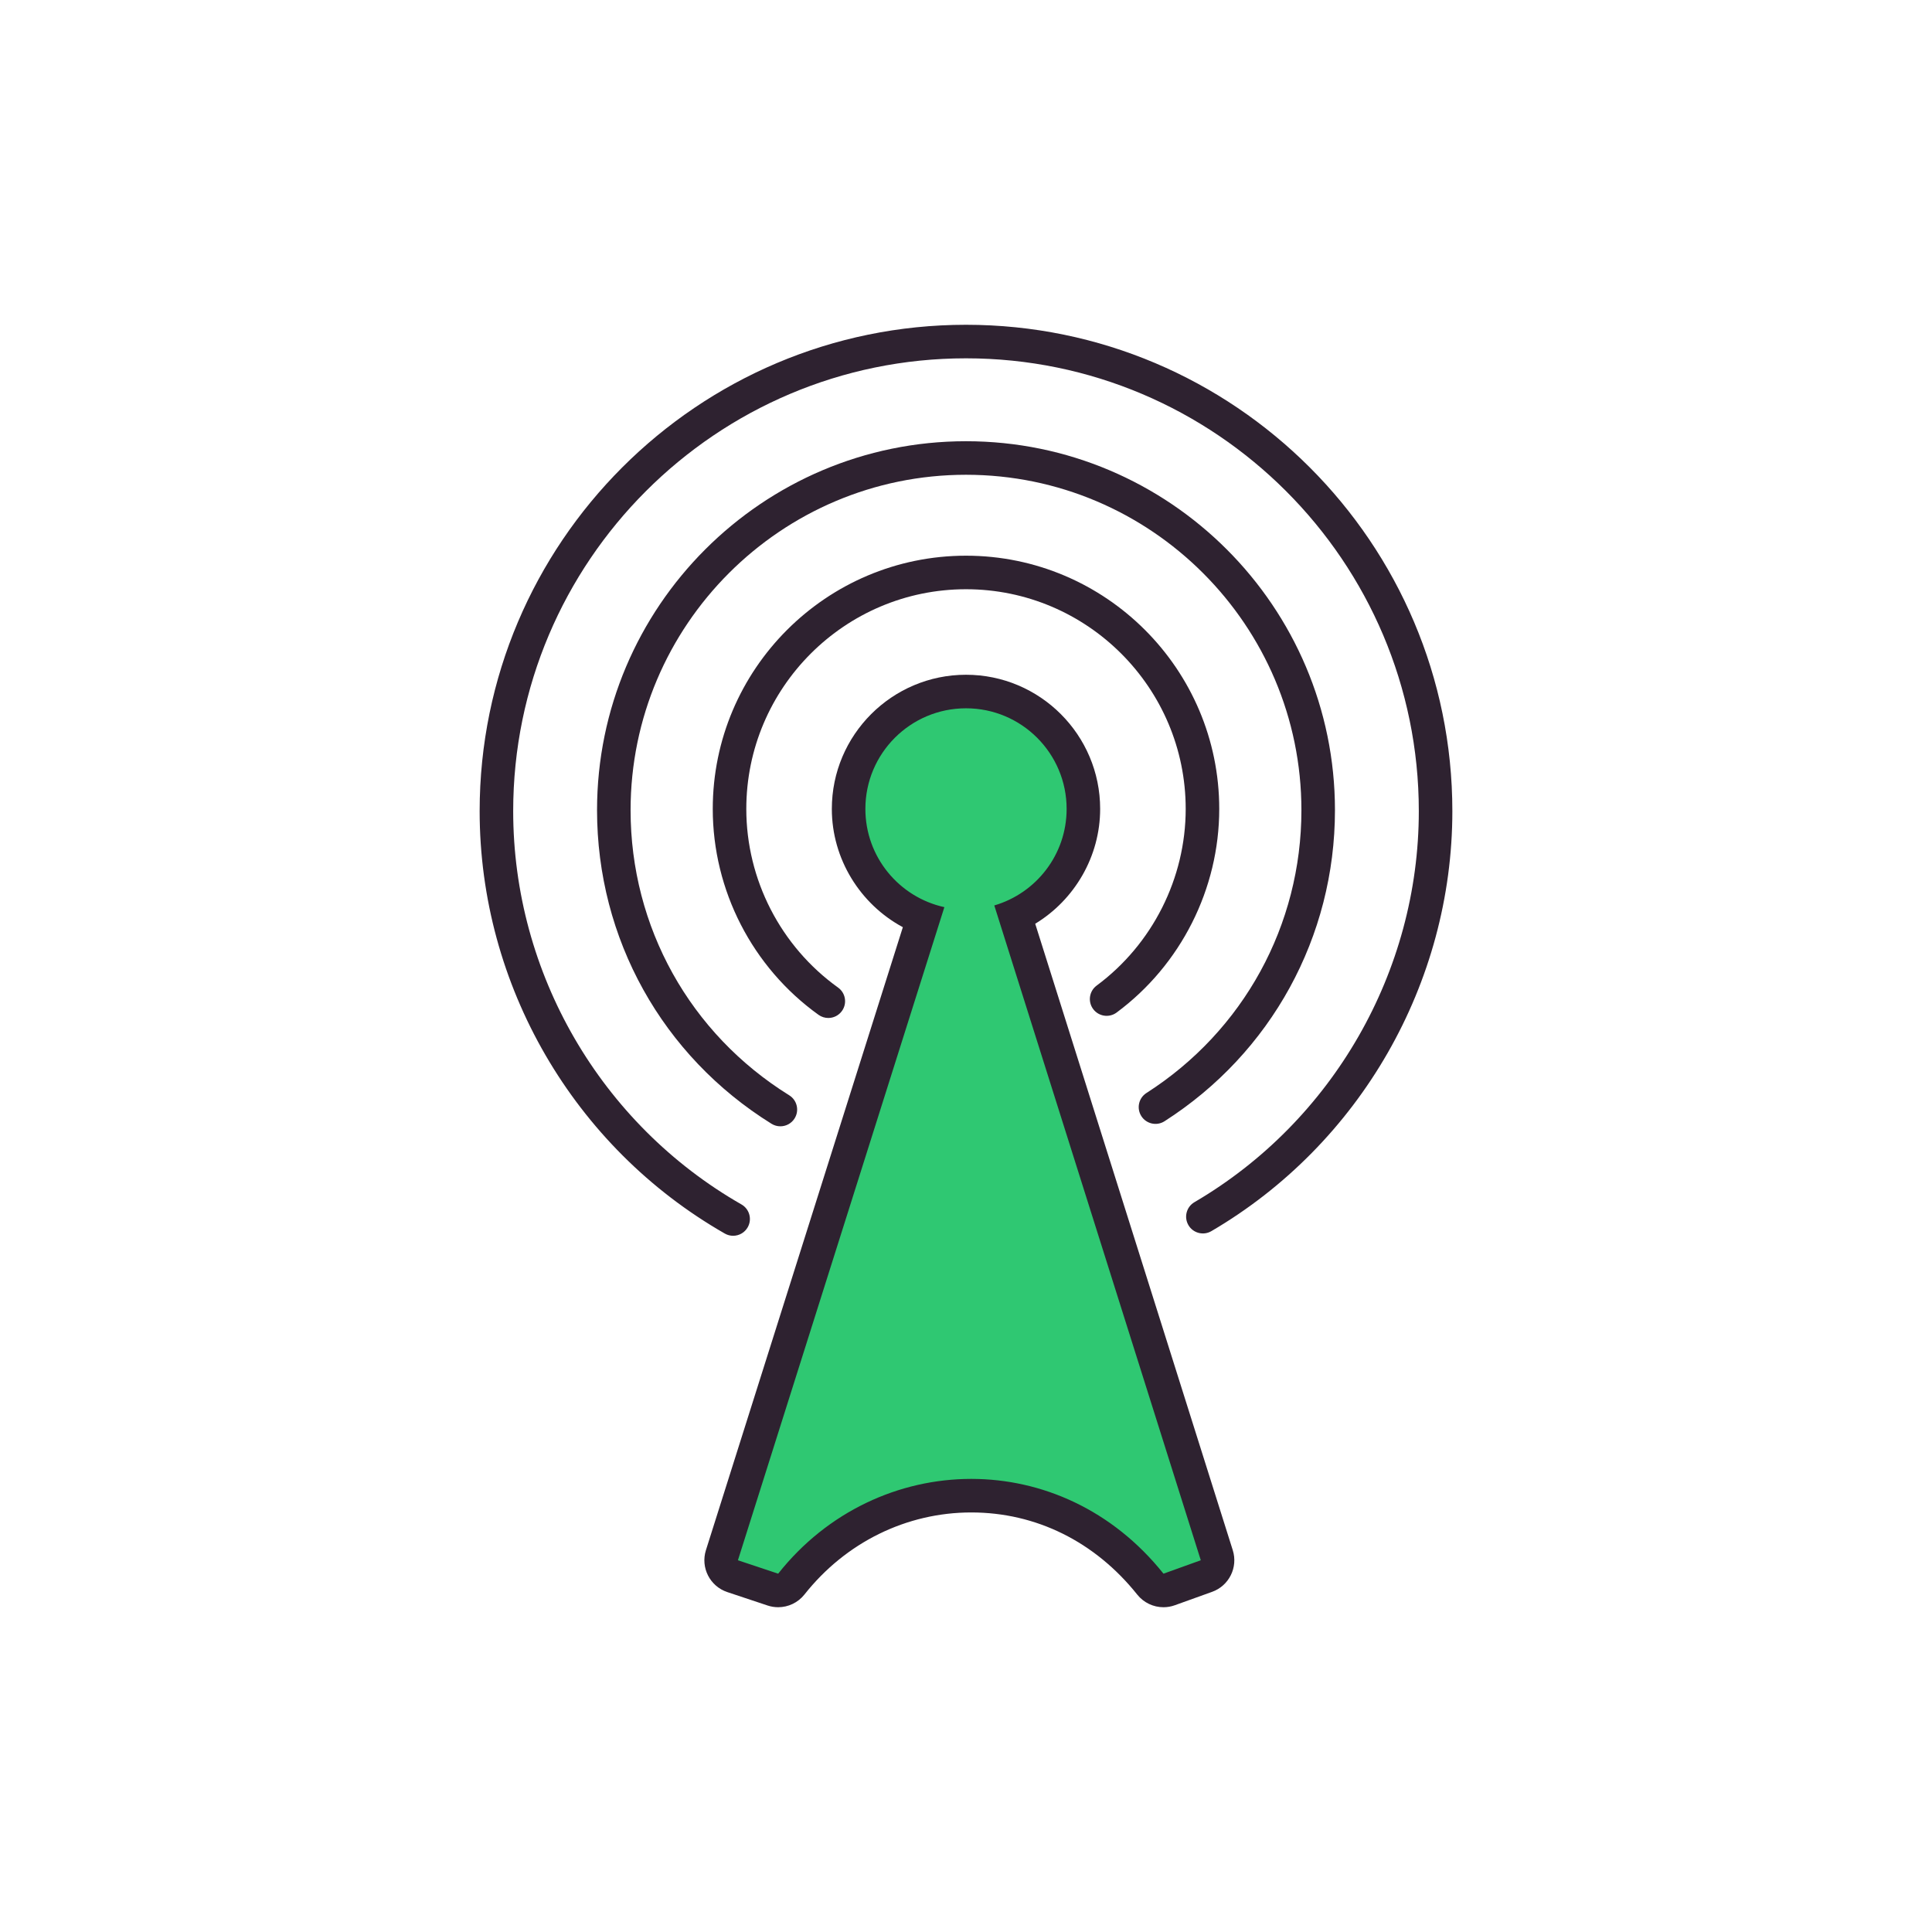
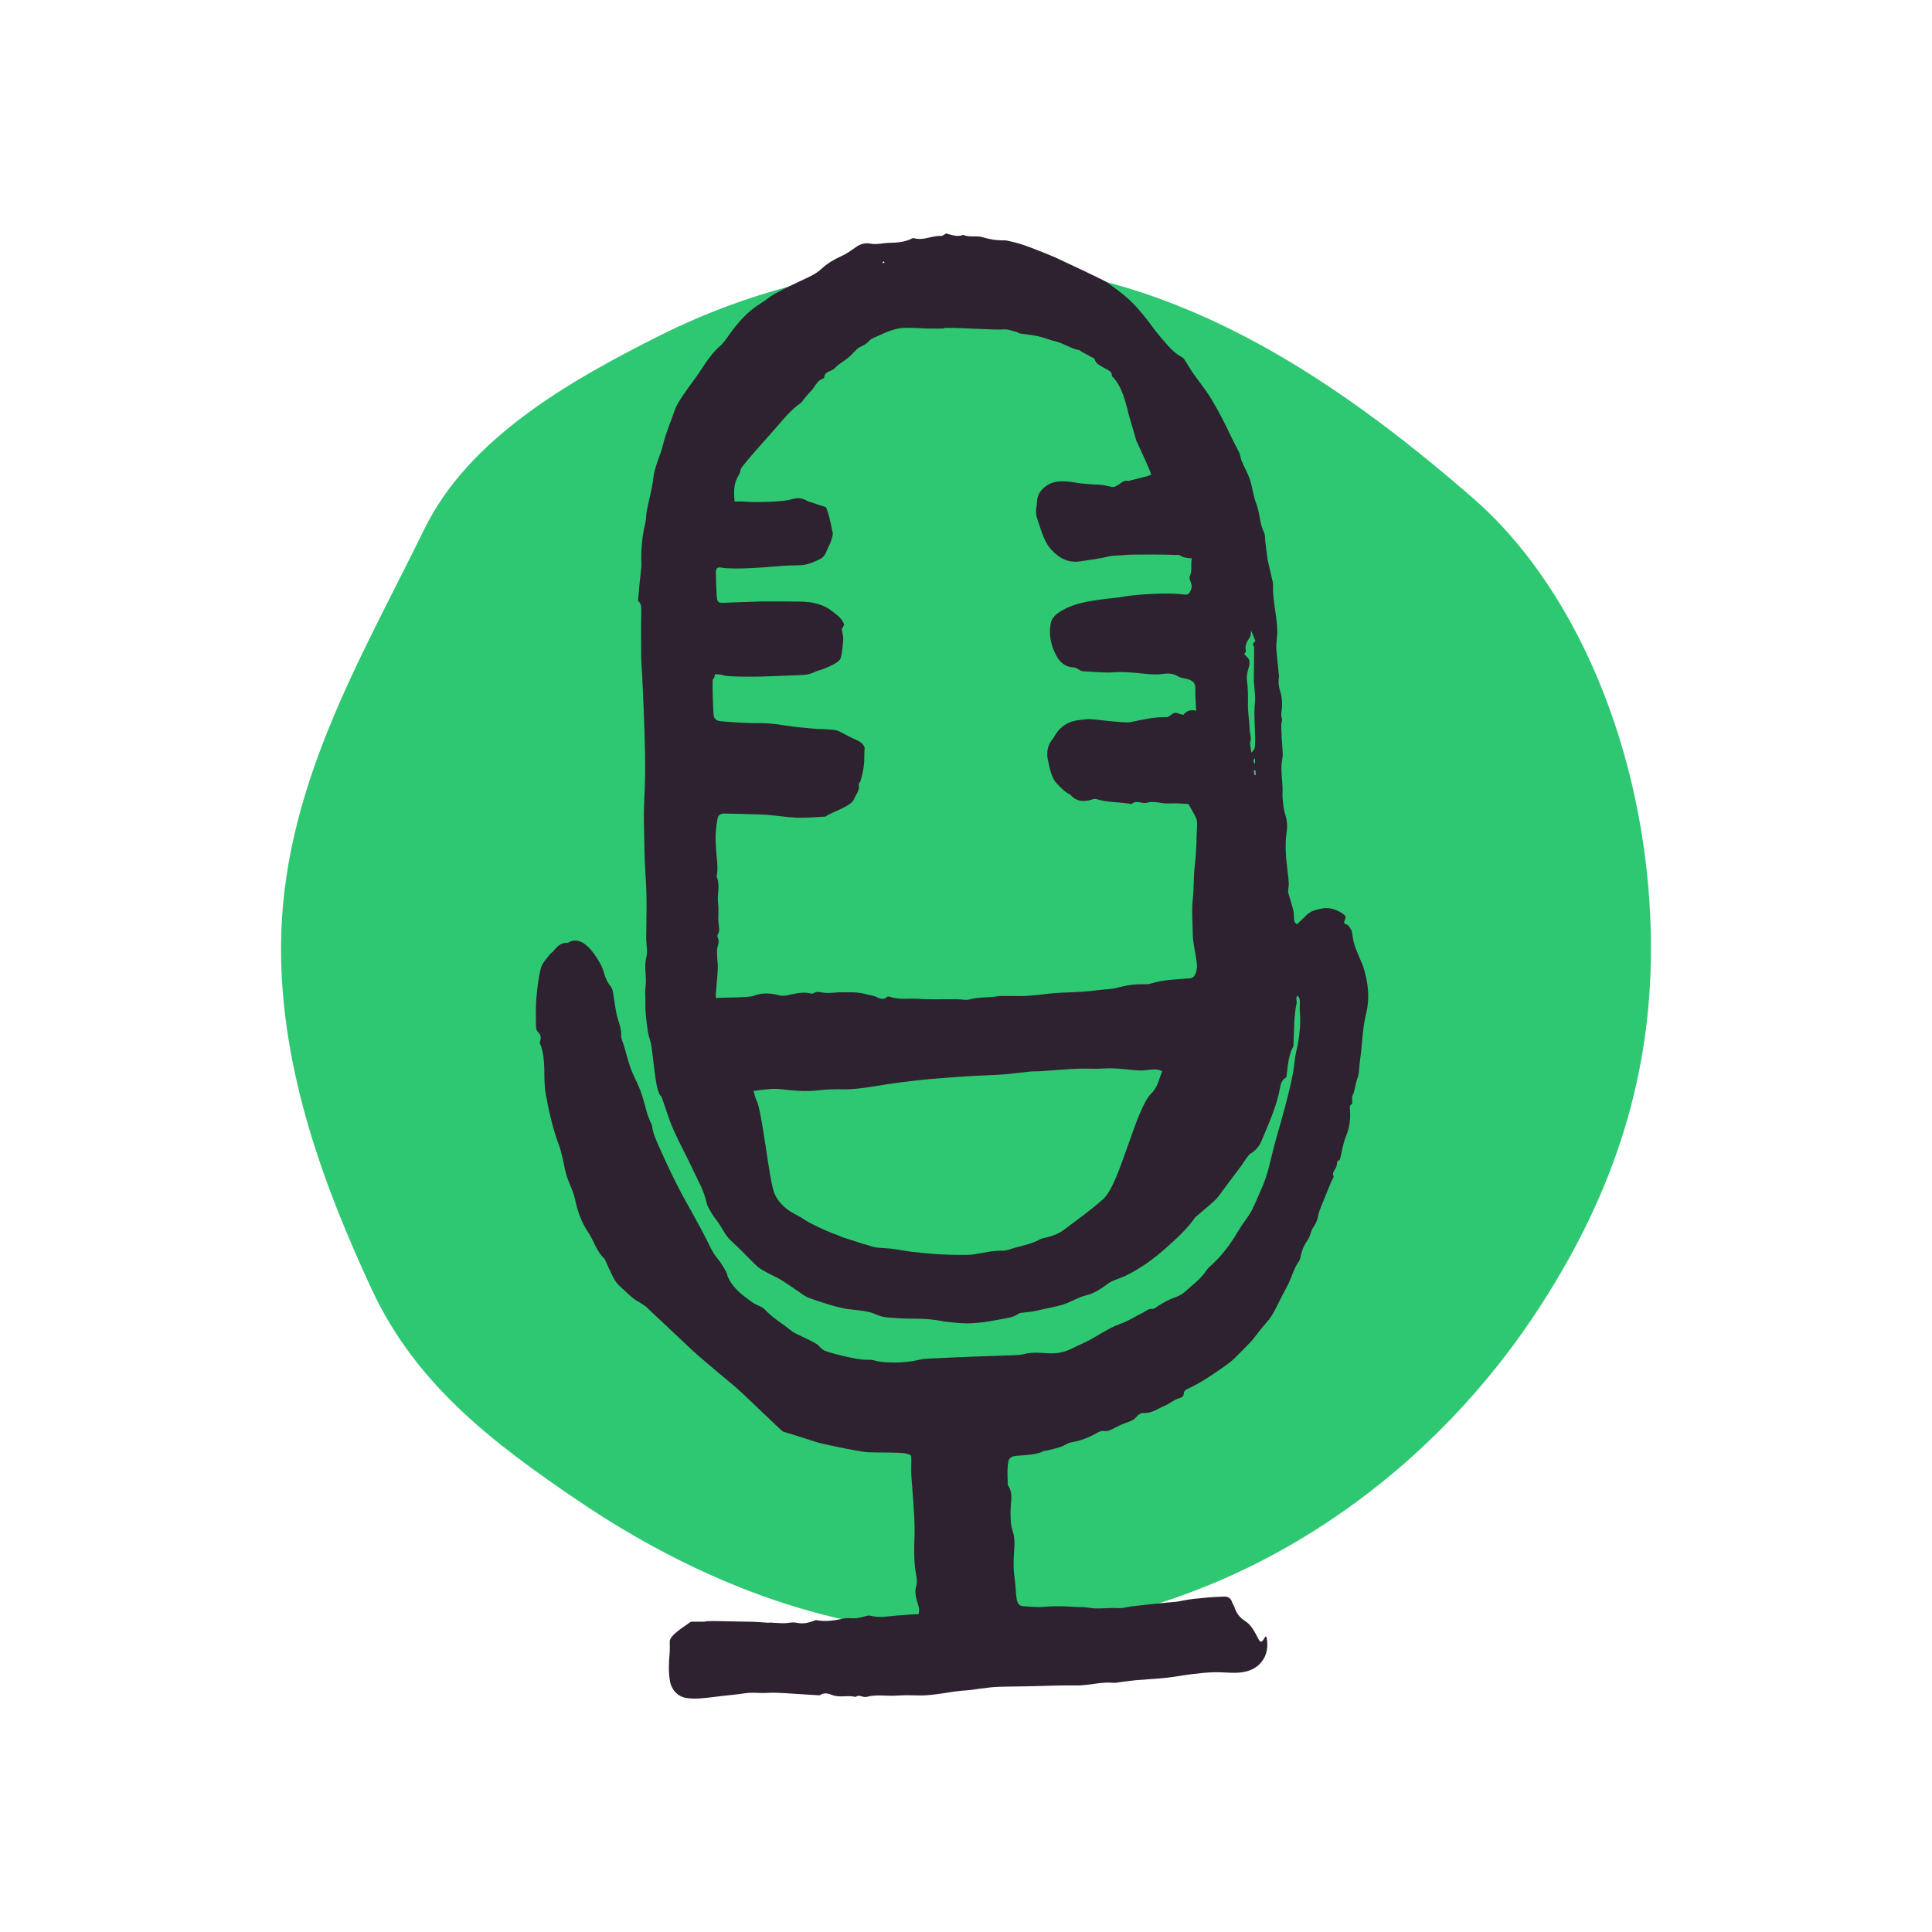
- <svg xmlns="http://www.w3.org/2000/svg" version="1.1" x="0px" y="0px" width="288px" height="288px" viewBox="0 0 288 288" enable-background="new 0 0 288 288" xml:space="preserve">
+ <svg xmlns="http://www.w3.org/2000/svg" version="1.1" x="0px" y="0px" width="220px" height="220px" viewBox="0 0 220 220" enable-background="new 0 0 220 220" xml:space="preserve">
  <g id="empower">
</g>
  <g id="connect">
</g>
  <g id="amplify">
    <g>
-       <g id="tower">
-         <path fill="#2FC872" d="M173.438,237.085c-0.746,0-1.471-0.334-1.955-0.94c-6.79-8.504-16.271-13.188-26.693-13.188     c-10.426,0-20.205,4.803-26.829,13.179c-0.483,0.611-1.211,0.949-1.961,0.949c-0.264,0-0.53-0.042-0.79-0.128l-6-2     c-1.295-0.432-2.005-1.823-1.593-3.125l30.015-94.955c-6.583-2.588-11.131-9.06-11.131-16.292c0-9.649,7.851-17.5,17.5-17.5     s17.5,7.851,17.5,17.5c0,6.854-4.083,13.067-10.188,15.89l30.071,95.358c0.404,1.28-0.275,2.65-1.538,3.104l-5.562,2     C174.007,237.038,173.721,237.085,173.438,237.085z" />
-         <path fill="#2E2230" d="M144,105.585c8.283,0,15,6.716,15,15c0,6.818-4.554,12.564-10.782,14.388L179,232.585l-5.562,2     c-7.617-9.54-18.168-14.128-28.647-14.128c-10.76,0-21.444,4.84-28.79,14.128l-6-2l30.774-97.357     c-6.732-1.477-11.774-7.468-11.774-14.643C129,112.301,135.716,105.585,144,105.585 M144,100.585c-11.028,0-20,8.972-20,20     c0,7.458,4.231,14.209,10.586,17.63l-29.354,92.864c-0.823,2.604,0.596,5.387,3.187,6.25l6,2c0.519,0.173,1.052,0.257,1.58,0.257     c1.5,0,2.956-0.677,3.922-1.899c6.146-7.772,15.21-12.229,24.868-12.229c9.647,0,18.434,4.35,24.74,12.248     c0.968,1.212,2.417,1.881,3.908,1.881c0.565,0,1.137-0.096,1.69-0.295l5.562-2c2.526-0.908,3.885-3.649,3.077-6.209     l-29.448-93.381c5.875-3.565,9.68-10.042,9.68-17.115C164,109.558,155.028,100.585,144,100.585L144,100.585z" />
-       </g>
-       <g id="waves">
-         <path fill="#2E2230" d="M123.474,151.748c-0.505,0-1.014-0.152-1.455-0.469c-9.874-7.083-15.769-18.558-15.769-30.693     c0-20.815,16.935-37.75,37.75-37.75s37.75,16.935,37.75,37.75c0,11.908-5.719,23.254-15.298,30.352     c-1.108,0.821-2.675,0.59-3.497-0.521c-0.822-1.109-0.589-2.675,0.521-3.497c8.312-6.159,13.274-16.003,13.274-26.334     c0-18.059-14.691-32.75-32.75-32.75s-32.75,14.691-32.75,32.75c0,10.529,5.115,20.484,13.683,26.631     c1.122,0.805,1.379,2.367,0.574,3.488C125.019,151.385,124.252,151.748,123.474,151.748z" />
-         <path fill="#2E2230" d="M116.326,167.897c-0.45,0-0.906-0.122-1.317-0.377C98.723,157.4,89,139.924,89,120.773     c0-30.327,24.673-55,55-55s55,24.673,55,55c0,18.86-9.498,36.195-25.407,46.369c-1.162,0.745-2.708,0.403-3.453-0.759     c-0.743-1.164-0.403-2.709,0.76-3.453C185.364,153.679,194,137.919,194,120.773c0-27.57-22.43-50-50-50s-50,22.43-50,50     c0,17.411,8.84,33.299,23.648,42.5c1.173,0.729,1.533,2.271,0.804,3.443C117.979,167.479,117.162,167.897,116.326,167.897z" />
-         <path fill="#2E2230" d="M109.285,184.215c-0.421,0-0.848-0.106-1.239-0.331C85.503,170.987,71.5,146.858,71.5,120.914     c0-39.977,32.523-72.5,72.5-72.5s72.5,32.523,72.5,72.5c0,25.649-13.765,49.64-35.924,62.611     c-1.188,0.696-2.723,0.298-3.42-0.895c-0.698-1.192-0.297-2.723,0.895-3.421c20.632-12.077,33.449-34.415,33.449-58.295     c0-37.22-30.28-67.5-67.5-67.5s-67.5,30.28-67.5,67.5c0,24.156,13.039,46.622,34.029,58.63c1.198,0.686,1.614,2.213,0.928,3.412     C110.996,183.763,110.152,184.215,109.285,184.215z" />
-       </g>
+       <path fill-rule="evenodd" clip-rule="evenodd" fill="#2FC872" d="M188,108c0,15.807-4.916,29.044-12.998,41.333    C161.059,170.533,137.271,186,110,186c-16.154,0-31.549-6.59-43.998-15c-9.863-6.663-18.656-13.364-23.681-24.197    C37.002,135.333,32,122.126,32,108c0-17.989,8.986-32.753,16.321-47.752C53.334,49.997,64.601,43.486,75.1,38.226    C85.601,32.963,97.454,30,110,30c22.801,0,41.711,12.808,57.668,26.666C180.335,67.666,188,87.723,188,108z" />
+       <path fill-rule="evenodd" clip-rule="evenodd" fill="#2E2230" d="M126.016,32.119c0.824,0.6,1.658,1.193,2.418,1.869    c0.639,0.564,1.206,1.215,1.752,1.873c0.699,0.844,1.305,1.77,2.025,2.594c0.715,0.816,1.383,1.699,2.389,2.219    c0.174,0.088,0.292,0.305,0.408,0.48c0.295,0.447,0.557,0.918,0.863,1.355c0.688,0.984,1.462,1.918,2.077,2.945    c0.786,1.312,1.497,2.674,2.144,4.061c0.313,0.674,0.663,1.322,1.002,1.979c0.154,0.301,0.158,0.674,0.291,0.99    c0.299,0.713,0.701,1.389,0.941,2.119c0.302,0.91,0.392,1.896,0.741,2.785c0.412,1.047,0.347,2.205,0.862,3.223    c0.16,0.312,0.109,0.73,0.156,1.102c0.08,0.637,0.158,1.273,0.246,1.912c0.025,0.184,0.072,0.363,0.113,0.547    c0.084,0.361,0.172,0.725,0.256,1.088c0.041,0.178,0.079,0.355,0.117,0.533c0.053,0.258,0.156,0.52,0.146,0.773    c-0.033,0.912,0.082,1.795,0.209,2.701c0.163,1.156,0.379,2.336,0.221,3.527c-0.055,0.424-0.072,0.859-0.041,1.285    c0.071,0.934,0.186,1.865,0.277,2.797c0.012,0.105,0.014,0.217-0.004,0.32c-0.096,0.545,0.008,1.049,0.17,1.58    c0.248,0.812,0.234,1.664,0.106,2.512c-0.04,0.268,0.142,0.578,0.071,0.828c-0.143,0.51-0.047,1.008-0.039,1.51    c0.009,0.533,0.076,1.066,0.1,1.602c0.018,0.371,0.072,0.758-0.003,1.115c-0.253,1.184,0.003,2.355,0.019,3.531    c0.004,0.35-0.033,0.703,0.004,1.047c0.069,0.611,0.107,1.242,0.296,1.82c0.235,0.721,0.263,1.439,0.147,2.148    c-0.124,0.756-0.102,1.492-0.074,2.246c0.043,1.178,0.28,2.334,0.334,3.506c0.008,0.184-0.037,0.367-0.051,0.551    c-0.01,0.152-0.045,0.318-0.006,0.461c0.182,0.672,0.403,1.332,0.57,2.006c0.076,0.309,0.078,0.641,0.079,0.961    c0.001,0.268,0.087,0.463,0.344,0.637c0.327-0.357,0.708-0.658,1.007-0.98c0.511-0.553,1.15-0.686,1.781-0.814    c0.941-0.197,1.809,0.123,2.566,0.688c0.558,0.416-0.431,0.906,0.274,1.113c0.213,0.061,0.386,0.354,0.517,0.574    c0.105,0.18,0.148,0.408,0.168,0.619c0.1,1.15,0.637,2.15,1.057,3.191c0.061,0.148,0.129,0.293,0.177,0.445    c0.473,1.514,0.714,3.051,0.464,4.637c-0.045,0.285-0.107,0.566-0.176,0.848c-0.404,1.705-0.406,3.463-0.662,5.188    c-0.104,0.707-0.066,1.439-0.326,2.125c-0.23,0.613-0.232,1.291-0.533,1.889c-0.066,0.131-0.021,0.316-0.031,0.477    c-0.012,0.199,0.104,0.418-0.172,0.564c-0.086,0.047-0.107,0.291-0.093,0.438c0.109,1.088-0.019,2.115-0.446,3.146    c-0.323,0.779-0.436,1.646-0.646,2.475c-0.021,0.086-0.055,0.225-0.11,0.24c-0.237,0.062-0.253,0.211-0.269,0.424    c-0.014,0.199-0.099,0.412-0.207,0.584c-0.165,0.254-0.327,0.465-0.179,0.811c0.053,0.121-0.141,0.346-0.216,0.525    c-0.356,0.861-0.721,1.721-1.062,2.588c-0.194,0.492-0.409,0.973-0.503,1.512c-0.078,0.457-0.311,0.885-0.59,1.301    c-0.24,0.361-0.272,0.889-0.545,1.291c-0.181,0.264-0.352,0.541-0.488,0.828c-0.121,0.26-0.195,0.541-0.28,0.814    c-0.087,0.277-0.093,0.607-0.256,0.828c-0.55,0.75-0.764,1.645-1.155,2.461c-0.255,0.533-0.544,1.047-0.815,1.57    c-0.38,0.732-0.711,1.494-1.149,2.189c-0.355,0.561-0.84,1.039-1.262,1.559c-0.2,0.248-0.389,0.506-0.586,0.756    c-0.168,0.213-0.326,0.434-0.512,0.627c-0.633,0.656-1.26,1.314-1.918,1.943c-0.348,0.33-0.745,0.615-1.139,0.895    c-1.322,0.936-2.652,1.844-4.137,2.525c-0.803,0.369-0.072,0.812-0.941,1.057c-0.604,0.17-1.115,0.639-1.704,0.883    c-0.775,0.322-1.466,0.885-2.401,0.805c-0.254-0.023-0.609,0.215-0.787,0.438c-0.237,0.299-0.508,0.439-0.85,0.559    c-0.553,0.195-1.099,0.426-1.616,0.699c-0.388,0.205-0.753,0.426-1.208,0.359c-0.343-0.051-0.598,0.1-0.892,0.262    c-0.885,0.49-1.819,0.859-2.835,1.027c-0.426,0.07-0.807,0.379-1.227,0.52c-0.502,0.168-1.023,0.279-1.537,0.408    c-0.154,0.039-0.329,0.027-0.468,0.098c-0.644,0.322-1.343,0.371-2.039,0.434c-0.451,0.041-0.911,0.045-1.351,0.141    c-0.197,0.041-0.447,0.238-0.508,0.42c-0.115,0.348-0.133,0.732-0.15,1.105c-0.019,0.402,0.004,0.809,0.02,1.211    c0.008,0.213-0.033,0.477,0.072,0.633c0.569,0.85,0.283,1.781,0.262,2.67c-0.021,0.895-0.014,1.742,0.273,2.617    c0.201,0.609,0.183,1.32,0.135,1.979c-0.084,1.131-0.117,2.242,0.067,3.375c0.118,0.727,0.096,1.479,0.216,2.219    c0.081,0.508,0.279,0.807,0.795,0.834c0.75,0.041,1.51,0.143,2.25,0.072c1.268-0.121,2.523-0.072,3.785,0.012    c0.429,0.027,0.869-0.01,1.285,0.072c1.173,0.23,2.348-0.033,3.521,0.061c0.468,0.035,0.948-0.146,1.427-0.201    c1.361-0.154,2.722-0.312,4.086-0.432c0.559-0.049,1.105-0.082,1.662-0.205c0.943-0.205,1.918-0.27,2.883-0.367    c0.613-0.062,1.23-0.076,1.846-0.109c0.48-0.027,0.835,0.129,0.986,0.633c0.061,0.203,0.215,0.377,0.277,0.578    c0.203,0.678,0.61,1.191,1.201,1.566c0.792,0.502,1.137,1.342,1.555,2.111c0.492,0.906,0.768-1.061,0.932-0.051    c0.189,1.158-0.121,2.244-1.004,3.008c-0.697,0.602-1.635,0.82-2.57,0.832c-0.805,0.012-1.61-0.082-2.414-0.062    c-0.805,0.02-1.611,0.098-2.41,0.197c-1.035,0.125-2.061,0.328-3.096,0.439c-1.125,0.121-2.258,0.168-3.387,0.266    c-0.562,0.049-1.121,0.137-1.682,0.205c-0.322,0.037-0.648,0.125-0.965,0.094c-1.17-0.113-2.301,0.199-3.452,0.273    c-0.108,0.008-0.216,0.027-0.322,0.025c-1.691-0.012-3.38,0.021-5.071,0.08c-1.42,0.047-2.84,0.033-4.26,0.084    c-0.693,0.025-1.385,0.133-2.075,0.211c-0.502,0.057-1.001,0.164-1.504,0.189c-1.845,0.098-3.642,0.635-5.505,0.574    c-0.805-0.025-1.613-0.035-2.416,0.021c-1.148,0.084-2.314-0.162-3.446,0.146c-0.427,0.115-0.835-0.326-1.245,0.006    c-0.891-0.232-1.824,0.127-2.718-0.234c-0.406-0.164-0.879-0.281-1.315,0.014c-0.039,0.029-0.101,0.039-0.151,0.035    c-0.694-0.041-1.388-0.094-2.081-0.129c-1.281-0.064-2.568-0.219-3.841-0.145c-0.852,0.051-1.698-0.092-2.546,0.047    c-0.824,0.135-1.658,0.201-2.488,0.295c-0.875,0.1-1.748,0.23-2.627,0.287c-0.558,0.035-1.139,0.035-1.681-0.082    c-0.815-0.174-1.536-0.885-1.704-1.916c-0.166-1.018-0.141-2.021-0.043-3.039c0.046-0.48,0.02-0.967,0.021-1.449    c0.002-0.744,1.835-1.805,2.327-2.199c0.056-0.045,0.152-0.051,0.229-0.051c0.475-0.006,0.949-0.002,1.423-0.002    c0.051-0.154,3.433-0.002,5.022,0.002c0.746,0,1.492,0.078,2.279,0.123c-0.018-0.09,1.512,0.129,2.172,0.016    c0.385-0.064,0.729-0.078,1.104-0.002c0.663,0.137,1.298-0.02,1.915-0.262c0.068-0.027,0.146-0.062,0.212-0.051    c1.048,0.195,2.07,0.041,3.096-0.178c0.284-0.062,0.589-0.062,0.881-0.039c0.469,0.035,1.078-0.055,1.54-0.217    c0.217-0.074,0.486-0.119,0.701-0.062c1.022,0.26,2.03,0.045,3.044-0.037c0.769-0.064,1.538-0.105,2.41-0.164    c0.011-0.23,0.06-0.461,0.024-0.678c-0.055-0.316-0.18-0.621-0.259-0.932c-0.124-0.496-0.225-0.971-0.063-1.504    c0.118-0.396,0.094-0.869,0.012-1.285c-0.299-1.52-0.246-3.043-0.193-4.576c0.035-1.045-0.035-2.094-0.095-3.141    c-0.069-1.209-0.192-2.416-0.267-3.625c-0.033-0.564-0.01-1.133-0.004-1.699c0.008-0.717-0.006-0.691-0.666-0.846    c-0.639-0.15-3.341-0.088-4.225-0.139c-0.483-0.027-0.963-0.117-1.441-0.197c-0.764-0.125-3.836-0.76-4.294-0.9    c-0.87-0.273-1.733-0.561-2.603-0.834c-0.453-0.145-0.912-0.27-1.367-0.412c-0.176-0.055-4.619-4.408-5.406-5.059    c-1.406-1.164-2.794-2.348-4.184-3.529c-0.35-0.297-0.684-0.611-1.018-0.926c-1.512-1.418-3.02-2.838-4.529-4.26    c-0.079-0.072-0.158-0.146-0.232-0.225c-0.409-0.432-0.926-0.666-1.383-0.963c-0.573-0.371-1.057-0.881-1.566-1.346    c-0.255-0.232-0.52-0.467-0.717-0.744c-0.496-0.701-1.235-2.568-1.316-2.645c-0.906-0.824-1.189-2.029-1.853-3.006    c-0.779-1.145-1.213-2.428-1.503-3.791c-0.193-0.908-0.664-1.756-0.95-2.65c-0.201-0.629-0.287-1.293-0.444-1.939    c-0.125-0.518-0.242-1.043-0.428-1.541c-0.717-1.918-1.166-3.908-1.521-5.912c-0.167-0.943-0.123-1.926-0.153-2.893    c-0.026-0.863-0.111-1.711-0.389-2.533c-0.043-0.127-0.145-0.273-0.112-0.379c0.143-0.449,0.184-0.795-0.238-1.193    c-0.229-0.215-0.205-0.752-0.21-1.146c-0.012-0.924-0.028-1.854,0.059-2.773c0.104-1.125,0.228-2.262,0.51-3.35    c0.146-0.561,0.645-1.031,1.004-1.529c0.106-0.148,0.295-0.238,0.414-0.383c0.43-0.531,0.88-1.018,1.654-0.943    c1.191-0.807,2.371,0.4,2.891,1.127c0.517,0.721,1.006,1.469,1.24,2.342c0.141,0.529,0.36,1.012,0.706,1.441    c0.132,0.162,0.233,0.373,0.271,0.578c0.12,0.629,0.192,1.266,0.302,1.896c0.079,0.447,0.156,0.902,0.295,1.334    c0.186,0.59,0.387,1.154,0.361,1.803c-0.018,0.402,0.215,0.814,0.333,1.225c0.231,0.799,0.431,1.609,0.7,2.395    c0.211,0.607,0.49,1.193,0.771,1.773c0.508,1.047,0.803,2.162,1.088,3.281c0.104,0.412,0.292,0.803,0.445,1.201    c0.058,0.15,0.164,0.293,0.182,0.443c0.107,0.932,0.521,1.75,0.895,2.588c0.82,1.84,1.668,3.666,2.635,5.438    c0.839,1.531,1.712,3.047,2.511,4.6c0.455,0.885,0.819,1.818,1.483,2.574c0.385,0.438,1.024,1.559,1.031,1.711    c0.008,0.199,0.131,0.402,0.23,0.59c0.611,1.158,1.654,1.881,2.676,2.621c0.214,0.154,0.477,0.24,0.713,0.367    c0.211,0.113,0.461,0.199,0.615,0.369c0.915,1.01,2.104,1.67,3.137,2.527c0.365,0.305,2.646,1.219,2.99,1.596    c0.197,0.213,0.41,0.424,0.652,0.578c0.338,0.213,3.795,1.115,4.845,1.072c0.3-0.012,0.564-0.014,0.856,0.068    c0.41,0.117,0.842,0.184,1.266,0.211c1.318,0.084,2.625,0.021,3.922-0.285c0.568-0.133,1.174-0.129,1.764-0.158    c1.527-0.076,3.057-0.143,4.587-0.201c1.448-0.057,2.897-0.094,4.346-0.152c0.4-0.018,0.812-0.029,1.195-0.131    c0.96-0.252,1.915-0.135,2.882-0.084c0.574,0.027,1.184-0.033,1.73-0.207c0.709-0.227,1.367-0.615,2.056-0.912    c1.509-0.65,2.787-1.725,4.367-2.262c0.899-0.307,1.708-0.875,2.575-1.287c0.318-0.152,0.568-0.451,1.013-0.387    c0.207,0.031,0.462-0.225,0.687-0.365c0.586-0.369,1.18-0.707,1.847-0.932c0.45-0.15,0.904-0.398,1.248-0.719    c0.802-0.748,1.722-1.381,2.337-2.326c0.201-0.311,0.501-0.561,0.776-0.816c1.11-1.037,2.001-2.238,2.772-3.541    c0.342-0.576,0.715-1.135,1.114-1.67c0.72-0.967,1.077-2.104,1.582-3.172c0.839-1.773,1.125-3.705,1.651-5.566    c0.468-1.658,0.952-3.314,1.372-4.984c0.345-1.379,0.686-2.76,0.817-4.186c0.062-0.666,0.268-1.314,0.381-1.977    c0.197-1.141,0.307-2.289,0.215-3.449c-0.033-0.402-0.025-0.807-0.005-1.207c0.014-0.283-0.024-0.527-0.261-0.762    c-0.277,0.287-0.055,0.594-0.111,0.859c-0.325,1.533-0.275,3.096-0.352,4.648c-0.006,0.107,0.008,0.229-0.039,0.314    c-0.586,1.072-0.598,2.271-0.777,3.484c-0.508,0.248-0.638,0.719-0.74,1.285c-0.158,0.889-0.43,1.766-0.736,2.615    c-0.409,1.131-0.897,2.232-1.355,3.344c-0.244,0.59-0.629,1.053-1.184,1.389c-0.188,0.113-0.336,0.314-0.473,0.496    c-0.221,0.295-0.406,0.615-0.626,0.912c-0.694,0.939-1.396,1.877-2.1,2.811c-0.291,0.385-0.558,0.801-0.903,1.129    c-0.622,0.59-1.296,1.125-1.945,1.686c-0.141,0.119-0.297,0.234-0.4,0.383c-0.9,1.285-2.066,2.322-3.22,3.354    c-1.404,1.26-2.933,2.365-4.641,3.193c-0.433,0.209-0.897,0.352-1.341,0.539c-0.193,0.078-0.389,0.17-0.557,0.293    c-0.781,0.568-1.59,1.152-2.514,1.371c-0.993,0.238-1.82,0.812-2.771,1.094c-0.739,0.219-1.505,0.35-2.259,0.521    c-0.363,0.08-0.725,0.174-1.092,0.238c-0.337,0.057-0.68,0.074-1.019,0.121c-0.21,0.029-0.456,0.023-0.613,0.137    c-0.622,0.443-1.353,0.506-2.062,0.641c-1.668,0.324-3.342,0.582-5.051,0.391c-0.535-0.061-1.078-0.082-1.604-0.188    c-0.929-0.186-1.858-0.268-2.804-0.271c-1.093-0.006-2.188-0.045-3.277-0.133c-0.498-0.039-1.017-0.156-1.469-0.365    c-0.805-0.369-1.656-0.418-2.506-0.527c-0.346-0.043-0.696-0.062-1.036-0.135c-0.548-0.115-1.095-0.246-1.63-0.406    c-0.798-0.242-1.588-0.506-2.374-0.783c-0.249-0.086-0.487-0.225-0.708-0.371c-0.823-0.549-1.619-1.139-2.457-1.66    c-0.568-0.354-1.197-0.607-1.784-0.936c-0.372-0.207-0.761-0.418-1.066-0.707c-0.977-0.928-1.882-1.932-2.886-2.826    c-0.602-0.535-0.906-1.221-1.322-1.861c-0.33-0.508-0.749-0.965-1.036-1.508c-0.163-0.307-0.385-0.607-0.45-0.938    c-0.287-1.449-1.051-2.697-1.658-4.01c-0.689-1.486-1.495-2.922-2.15-4.422c-0.514-1.174-0.875-2.416-1.336-3.719    c-0.75-0.371-0.902-4.875-1.241-6.193c-0.101-0.393-0.246-0.777-0.303-1.176c-0.159-1.111-0.329-2.217-0.285-3.355    c0.022-0.574-0.076-1.162,0.011-1.74c0.166-1.107-0.189-2.232,0.079-3.322c0.19-0.779-0.005-1.531,0.001-2.295    c0.016-2.285,0.102-4.58-0.062-6.855c-0.156-2.182-0.166-4.359-0.203-6.537c-0.029-1.689,0.124-3.379,0.141-5.07    c0.016-1.641-0.02-3.281-0.07-4.922c-0.064-2.117-0.166-4.234-0.258-6.354c-0.033-0.779-0.114-1.559-0.122-2.34    c-0.017-1.746-0.024-3.492,0.015-5.234c0.011-0.479-0.088-0.846-0.371-1.039c0.053-0.635,0.092-1.156,0.142-1.68    c0.056-0.586,0.124-1.172,0.185-1.754c0.023-0.215,0.066-0.432,0.057-0.645c-0.064-1.594,0.045-3.166,0.43-4.721    c0.121-0.492,0.095-1.021,0.191-1.521c0.234-1.215,0.594-2.412,0.729-3.633c0.153-1.391,0.821-2.604,1.14-3.936    c0.324-1.365,0.924-2.662,1.365-4.004c0.205-0.621,1.562-2.516,1.99-3.072c1.044-1.359,1.8-2.934,3.131-4.086    c0.498-0.434,0.85-1.041,1.25-1.58c0.946-1.281,2.012-2.43,3.387-3.27c0.572-0.35,1.084-0.809,1.672-1.127    c1.039-0.562,2.107-1.078,3.182-1.572c0.733-0.338,1.447-0.668,2.057-1.234c0.646-0.6,1.41-1.053,2.229-1.42    c0.608-0.273,1.165-0.67,1.712-1.061c0.498-0.355,1.053-0.477,1.61-0.371c0.763,0.145,1.489-0.088,2.234-0.094    c0.849-0.008,1.71-0.088,2.495-0.488c0.068-0.035,0.166-0.061,0.234-0.039c1.062,0.32,2.048-0.312,3.093-0.254    c0.182,0.01,0.376-0.184,0.567-0.285c0.637,0.176,1.271,0.43,1.951,0.17c0.707,0.311,1.488,0.041,2.191,0.258    c0.797,0.244,1.59,0.375,2.422,0.357c0.312-0.006,0.629,0.092,0.939,0.16c0.881,0.193,1.725,0.506,2.564,0.832    c0.789,0.307,1.576,0.615,2.352,0.951C120.594,29.496,125.787,31.953,126.016,32.119z M94.062,57.756    c0.146,0.373,0.27,0.76,0.369,1.148c0.15,0.592,0.283,1.189,0.396,1.787c0.028,0.15-0.027,0.32-0.07,0.475    c-0.093,0.309-0.152,0.643-0.315,0.91c-0.327,0.535-0.38,1.252-1.038,1.572c-0.729,0.352-1.447,0.699-2.29,0.711    c-0.913,0.016-1.829,0.051-2.739,0.133c-1.332,0.119-4.877,0.396-6.225,0.141c-0.473-0.09-0.638,0.082-0.635,0.582    c0.002,0.375,0.06,2.234,0.094,2.609c0.072,0.768,0.129,0.84,0.875,0.814c0.644-0.021,3.508-0.139,4.15-0.148    c1.508-0.018,3.015-0.002,4.521,0.016c1.348,0.014,2.631,0.287,3.699,1.166c0.487,0.4,1.057,0.752,1.275,1.455    c-0.102,0.201-0.221,0.438-0.273,0.543c0.072,0.477,0.186,0.822,0.164,1.158c-0.047,0.695-0.113,1.398-0.273,2.072    c-0.133,0.564-1.508,1.068-1.82,1.209c-0.404,0.184-0.865,0.25-1.258,0.449c-0.453,0.229-0.92,0.291-1.405,0.311    c-1.585,0.062-3.171,0.137-4.757,0.176c-0.665,0.016-3.561,0.053-4.217-0.17c-0.285-0.1-0.612-0.072-0.885-0.1    c-0.1,0.871-0.234,0.156-0.26,0.93c-0.022,0.74,0.057,2.971,0.115,3.711c0.027,0.365,0.275,0.613,0.609,0.674    c0.686,0.123,3.608,0.283,4.295,0.256c1.111-0.039,2.189,0.096,3.281,0.27c1.188,0.189,2.393,0.275,3.592,0.393    c0.318,0.031,0.643-0.008,0.96,0.027c0.56,0.055,1.134,0.014,1.657,0.291c0.613,0.324,1.231,0.648,1.864,0.932    c0.437,0.195,0.796,0.445,0.947,0.893c-0.044,0.369-0.04,0.736-0.046,1.102c-0.005,0.27-0.008,0.537-0.037,0.803    c-0.035,0.316-0.085,0.631-0.152,0.939c-0.066,0.314-0.151,0.625-0.247,0.932c-0.048,0.152-0.222,0.309-0.194,0.434    c0.139,0.627-0.297,1.057-0.499,1.561c-0.076,0.188-0.214,0.377-0.372,0.506c-0.861,0.701-1.975,0.941-2.896,1.537    c-0.061,0.041-0.156,0.031-0.237,0.033c-1.012,0.045-2.025,0.15-3.034,0.115c-1.117-0.043-2.229-0.232-3.345-0.326    c-0.874-0.074-3.975-0.119-4.853-0.145c-0.508-0.014-0.766,0.162-0.844,0.57c-0.101,0.525-0.166,1.061-0.206,1.596    c-0.048,0.633,0.005,1.266,0.038,1.902c0.053,0.986,0.267,1.977,0.082,2.973c-0.015,0.076-0.012,0.17,0.016,0.24    c0.379,0.965-0.006,1.961,0.129,2.941c0.1,0.727-0.02,1.479,0.047,2.211c0.04,0.459,0.195,0.891-0.082,1.328    c-0.06,0.096-0.054,0.283-0.001,0.389c0.173,0.348,0.091,0.656-0.015,1.008c-0.096,0.32-0.068,0.682-0.06,1.025    c0.013,0.479,0.104,0.961,0.08,1.438c-0.046,0.965-0.147,1.926-0.221,2.889c-0.013,0.174-0.001,0.35-0.001,0.5    c0.751-0.084,3.713-0.023,4.332-0.266c0.998-0.391,1.93-0.285,2.906-0.047c0.252,0.061,0.541,0.062,0.797,0.014    c0.941-0.182,1.869-0.484,2.846-0.207c0.068,0.02,0.168-0.008,0.232-0.047c0.384-0.248,0.773-0.107,1.174-0.057    c0.34,0.045,0.691,0.016,1.037,0.006c0.267-0.01,0.533-0.059,0.799-0.053c0.984,0.02,1.967-0.086,2.944,0.209    c0.397,0.121,0.817,0.135,1.224,0.32c0.349,0.16,0.797,0.402,1.197-0.002c0.057-0.059,0.218-0.066,0.307-0.033    c1.057,0.4,2.166,0.17,3.248,0.246c1.43,0.102,2.869,0.031,4.307,0.041c0.537,0.004,1.106,0.152,1.602,0.016    c1.031-0.281,2.089-0.17,3.121-0.346c0.313-0.053,0.641-0.029,0.961-0.033c0.858-0.008,1.719,0.033,2.574-0.025    c1.23-0.084,2.453-0.301,3.684-0.346c1.422-0.055,2.842-0.102,4.252-0.297c0.718-0.102,1.463-0.082,2.153-0.271    c0.999-0.271,1.995-0.428,3.028-0.395c0.24,0.006,0.496,0.01,0.722-0.062c1.439-0.443,2.929-0.5,4.414-0.605    c0.46-0.033,0.618-0.178,0.796-0.646c0.235-0.617,0.092-1.223,0.004-1.83c-0.123-0.854-0.348-1.703-0.354-2.557    c-0.01-1.342-0.143-2.682,0.005-4.031c0.14-1.273,0.07-2.572,0.229-3.844c0.193-1.551,0.189-3.107,0.257-4.66    c0.011-0.256-0.039-0.539-0.147-0.768c-0.224-0.477-0.504-0.926-0.838-1.52c-0.35-0.021-0.85-0.064-1.349-0.078    c-0.507-0.016-1.022,0.051-1.522-0.016c-0.615-0.08-1.224-0.236-1.837-0.059c-0.577,0.168-1.208-0.357-1.757,0.148    c-0.037,0.033-0.154-0.016-0.232-0.029c-1.26-0.213-2.559-0.131-3.793-0.531c-0.154-0.051-0.359,0.01-0.528,0.061    c-0.908,0.273-1.739,0.242-2.407-0.545c-0.062-0.072-0.175-0.104-0.267-0.148c-0.367-0.174-1.339-1.121-1.546-1.451    c-0.439-0.705-0.567-1.51-0.75-2.293c-0.215-0.914-0.061-1.76,0.553-2.504c0.152-0.186,0.249-0.416,0.389-0.613    c0.572-0.805,1.346-1.307,2.323-1.465c0.422-0.07,0.851-0.094,1.276-0.15c0.373-0.049,4.166,0.49,4.824,0.354    c1.367-0.281,2.728-0.611,4.143-0.58c0.178,0.004,0.383-0.15,0.533-0.279c0.229-0.197,0.453-0.266,0.739-0.154    c0.196,0.072,0.403,0.117,0.623,0.182c0.373-0.49,0.866-0.623,1.468-0.477c-0.041-0.613-0.117-1.855-0.098-2.348    c0.027-0.684-0.113-0.984-0.777-1.221c-0.377-0.135-0.83-0.119-1.152-0.322c-0.533-0.332-1.097-0.395-1.657-0.311    c-1.233,0.188-2.435-0.064-3.651-0.145c-0.667-0.045-1.344-0.084-2.008-0.031c-1.178,0.098-2.344-0.07-3.516-0.109    c-0.289-0.008-0.571-0.264-0.859-0.4c-0.047-0.021-0.102-0.037-0.154-0.037c-1.021-0.016-1.67-0.586-2.104-1.443    c-0.56-1.105-0.821-2.277-0.601-3.51c0.096-0.543,0.402-0.941,0.893-1.277c1.434-0.98,3.066-1.26,4.721-1.498    c0.899-0.129,1.814-0.172,2.705-0.338c1.46-0.271,5.137-0.469,6.627-0.268c0.764,0.102,0.852,0.021,1.094-0.695    c0.043-0.129,0.026-0.289-0.001-0.426c-0.063-0.311-0.306-0.691-0.2-0.91c0.328-0.674,0.084-1.355,0.24-2.061    c-0.535-0.027-0.995-0.086-1.404-0.359c-0.111-0.072-0.31-0.018-0.467-0.023c-0.428-0.016-0.855-0.039-1.282-0.043    c-0.531-0.008-3.286-0.01-3.817,0.004c-0.371,0.01-0.744,0.049-1.115,0.078c-0.447,0.035-0.91,0.018-1.343,0.121    c-1.074,0.256-2.161,0.396-3.252,0.562c-1.405,0.211-2.388-0.344-3.269-1.273c-0.744-0.787-1.062-1.803-1.393-2.801    c-0.207-0.627-0.502-1.25-0.377-1.949c0.043-0.234,0.086-0.475,0.089-0.711c0.007-0.568,0.216-1.064,0.593-1.457    c1.049-1.092,2.289-1.025,3.863-0.764c0.838,0.139,1.677,0.184,2.521,0.219c0.525,0.021,1.05,0.154,1.568,0.262    c0.602,0.125,1.211-0.904,1.811-0.678c0.081,0.031,0.203-0.045,0.307-0.068c0.598-0.15,1.194-0.295,1.79-0.449    c0.177-0.047,0.348-0.119,0.546-0.188c-0.047-0.432-1.664-3.797-1.695-3.908c-0.268-0.953-0.557-1.898-0.832-2.85    c-0.088-0.309-0.146-0.623-0.23-0.932c-0.334-1.213-0.686-2.418-1.551-3.389c-0.055-0.059-0.162-0.117-0.16-0.172    c0.02-0.566-0.44-0.643-0.799-0.871c-0.432-0.275-0.979-0.436-1.17-1.021c-0.046-0.139-0.289-0.221-0.451-0.311    c-0.344-0.195-0.693-0.375-1.038-0.564c-0.093-0.051-0.168-0.16-0.263-0.176c-0.949-0.158-1.729-0.766-2.658-0.984    c-0.679-0.158-1.33-0.439-2.01-0.594c-0.672-0.15-1.365-0.201-2.047-0.312c-0.152-0.025-0.287-0.15-0.44-0.186    c-0.511-0.117-1.044-0.346-1.532-0.275c-0.492,0.07-5.144-0.188-5.543-0.174c-0.408,0.014-1.146-0.07-1.223,0.07    c-0.621,0-1.227,0.012-1.832-0.002c-0.854-0.021-1.71-0.1-2.562-0.082c-1.109,0.027-2.109,0.477-3.096,0.938    c-0.334,0.154-0.738,0.271-0.957,0.533c-0.311,0.369-0.689,0.545-1.097,0.73c-0.184,0.084-0.331,0.256-0.483,0.4    c-0.287,0.273-0.546,0.582-0.854,0.83c-0.479,0.391-1.066,0.676-1.462,1.129c-0.38,0.438-1.231,0.346-1.249,1.148    c-0.002,0.025-0.09,0.053-0.14,0.07c-0.524,0.186-0.782,0.623-1.065,1.059c-0.168,0.26-0.412,0.471-0.621,0.707    c-0.139,0.156-0.275,0.318-0.41,0.482c-0.151,0.184-0.264,0.42-0.451,0.549c-1.091,0.762-1.926,1.787-2.775,2.777    c-0.414,0.48-3.931,4.365-4.016,4.717c-0.061,0.252-0.128,0.521-0.265,0.736c-0.583,0.92-0.563,1.91-0.45,2.975    c0.365,0,0.686-0.025,1,0.004c1.133,0.107,4.473,0.08,5.563-0.277c0.636-0.209,1.227-0.098,1.781,0.244 M85.803,124.221    c0.129,0.414,0.184,0.762,0.336,1.059c0.674,1.314,1.451,9.252,2.043,10.602c0.549,1.25,1.498,1.967,2.654,2.537    c0.477,0.234,0.9,0.576,1.371,0.826c0.592,0.314,1.202,0.598,1.814,0.869c0.463,0.207,0.943,0.375,1.414,0.559    c0.223,0.088,0.439,0.186,0.666,0.262c0.706,0.232,1.414,0.461,2.124,0.686c0.278,0.088,0.565,0.146,0.837,0.248    c0.77,0.291,1.58,0.219,2.373,0.312c0.799,0.094,1.59,0.264,2.39,0.361c2.133,0.26,4.273,0.391,6.424,0.346    c0.188-0.004,0.376-0.018,0.562-0.043c1.117-0.16,2.215-0.461,3.359-0.426c0.262,0.008,0.537-0.066,0.789-0.15    c1.195-0.396,2.471-0.557,3.58-1.205c0.067-0.039,0.156-0.041,0.235-0.059c0.845-0.191,1.677-0.441,2.372-0.963    c1.523-1.146,3.09-2.252,4.5-3.527c1.895-1.713,3.645-10.254,5.479-12.031c0.72-0.699,0.854-1.629,1.213-2.5    c-0.438-0.23-0.833-0.225-1.237-0.186c-0.455,0.041-0.914,0.123-1.367,0.1c-1.338-0.066-2.658-0.326-4.013-0.227    c-1.016,0.074-2.042-0.02-3.062,0.027c-1.412,0.064-2.822,0.193-4.234,0.285c-0.373,0.025-0.75-0.002-1.121,0.035    c-0.984,0.098-1.963,0.244-2.947,0.32c-1.125,0.086-2.254,0.113-3.381,0.174c-0.723,0.039-1.445,0.08-2.168,0.135    c-1.338,0.104-2.678,0.195-4.012,0.336c-1.387,0.15-2.77,0.328-4.147,0.543c-1.563,0.242-3.114,0.549-4.712,0.512    c-0.941-0.021-1.891,0.018-2.826,0.127c-1.381,0.156-2.745,0.039-4.105-0.131C87.949,123.9,86.938,124.098,85.803,124.221z     M142.808,73.873c0.024-0.096,0.005-0.236-0.054-0.311c-0.252-0.324,0.17-0.443,0.191-0.594c-0.175-0.428-0.318-0.777-0.477-1.164    c-0.054,0.301-0.023,0.605-0.158,0.791c-0.337,0.469-0.582,0.922-0.439,1.523c0.026,0.111-0.129,0.266-0.194,0.389    c0.681,0.572,0.718,0.764,0.501,1.561c-0.117,0.434-0.254,0.908-0.191,1.336c0.139,0.988,0.135,1.969,0.116,2.959    c-0.004,0.213,0.013,0.428,0.03,0.641c0.036,0.449,0.084,0.896,0.121,1.344c0.027,0.316,0.043,0.637,0.07,0.951    c0.029,0.342,0.16,0.709,0.076,1.02c-0.131,0.484,0.082,0.916,0.076,1.387c0.297-0.225,0.42-0.492,0.435-0.828    c0.075-1.629-0.169-3.252-0.012-4.889c0.079-0.818-0.079-1.66-0.124-2.492 M142.912,86.359c-0.346,0.256-0.123,0.447,0,0.654    C142.912,86.797,142.912,86.578,142.912,86.359z M142.972,87.736c-0.075,0.006-0.149,0.008-0.226,0.012    c0.039,0.174,0.076,0.35,0.113,0.525c0.047-0.008,0.094-0.016,0.141-0.021C142.99,88.08,142.982,87.908,142.972,87.736z     M100.602,29.756c-0.041,0.059-0.08,0.117-0.12,0.174c0.046,0.01,0.099,0.033,0.138,0.021c0.041-0.014,0.07-0.062,0.104-0.094    C100.689,29.828,100.654,29.799,100.602,29.756z" />
    </g>
  </g>
</svg>
